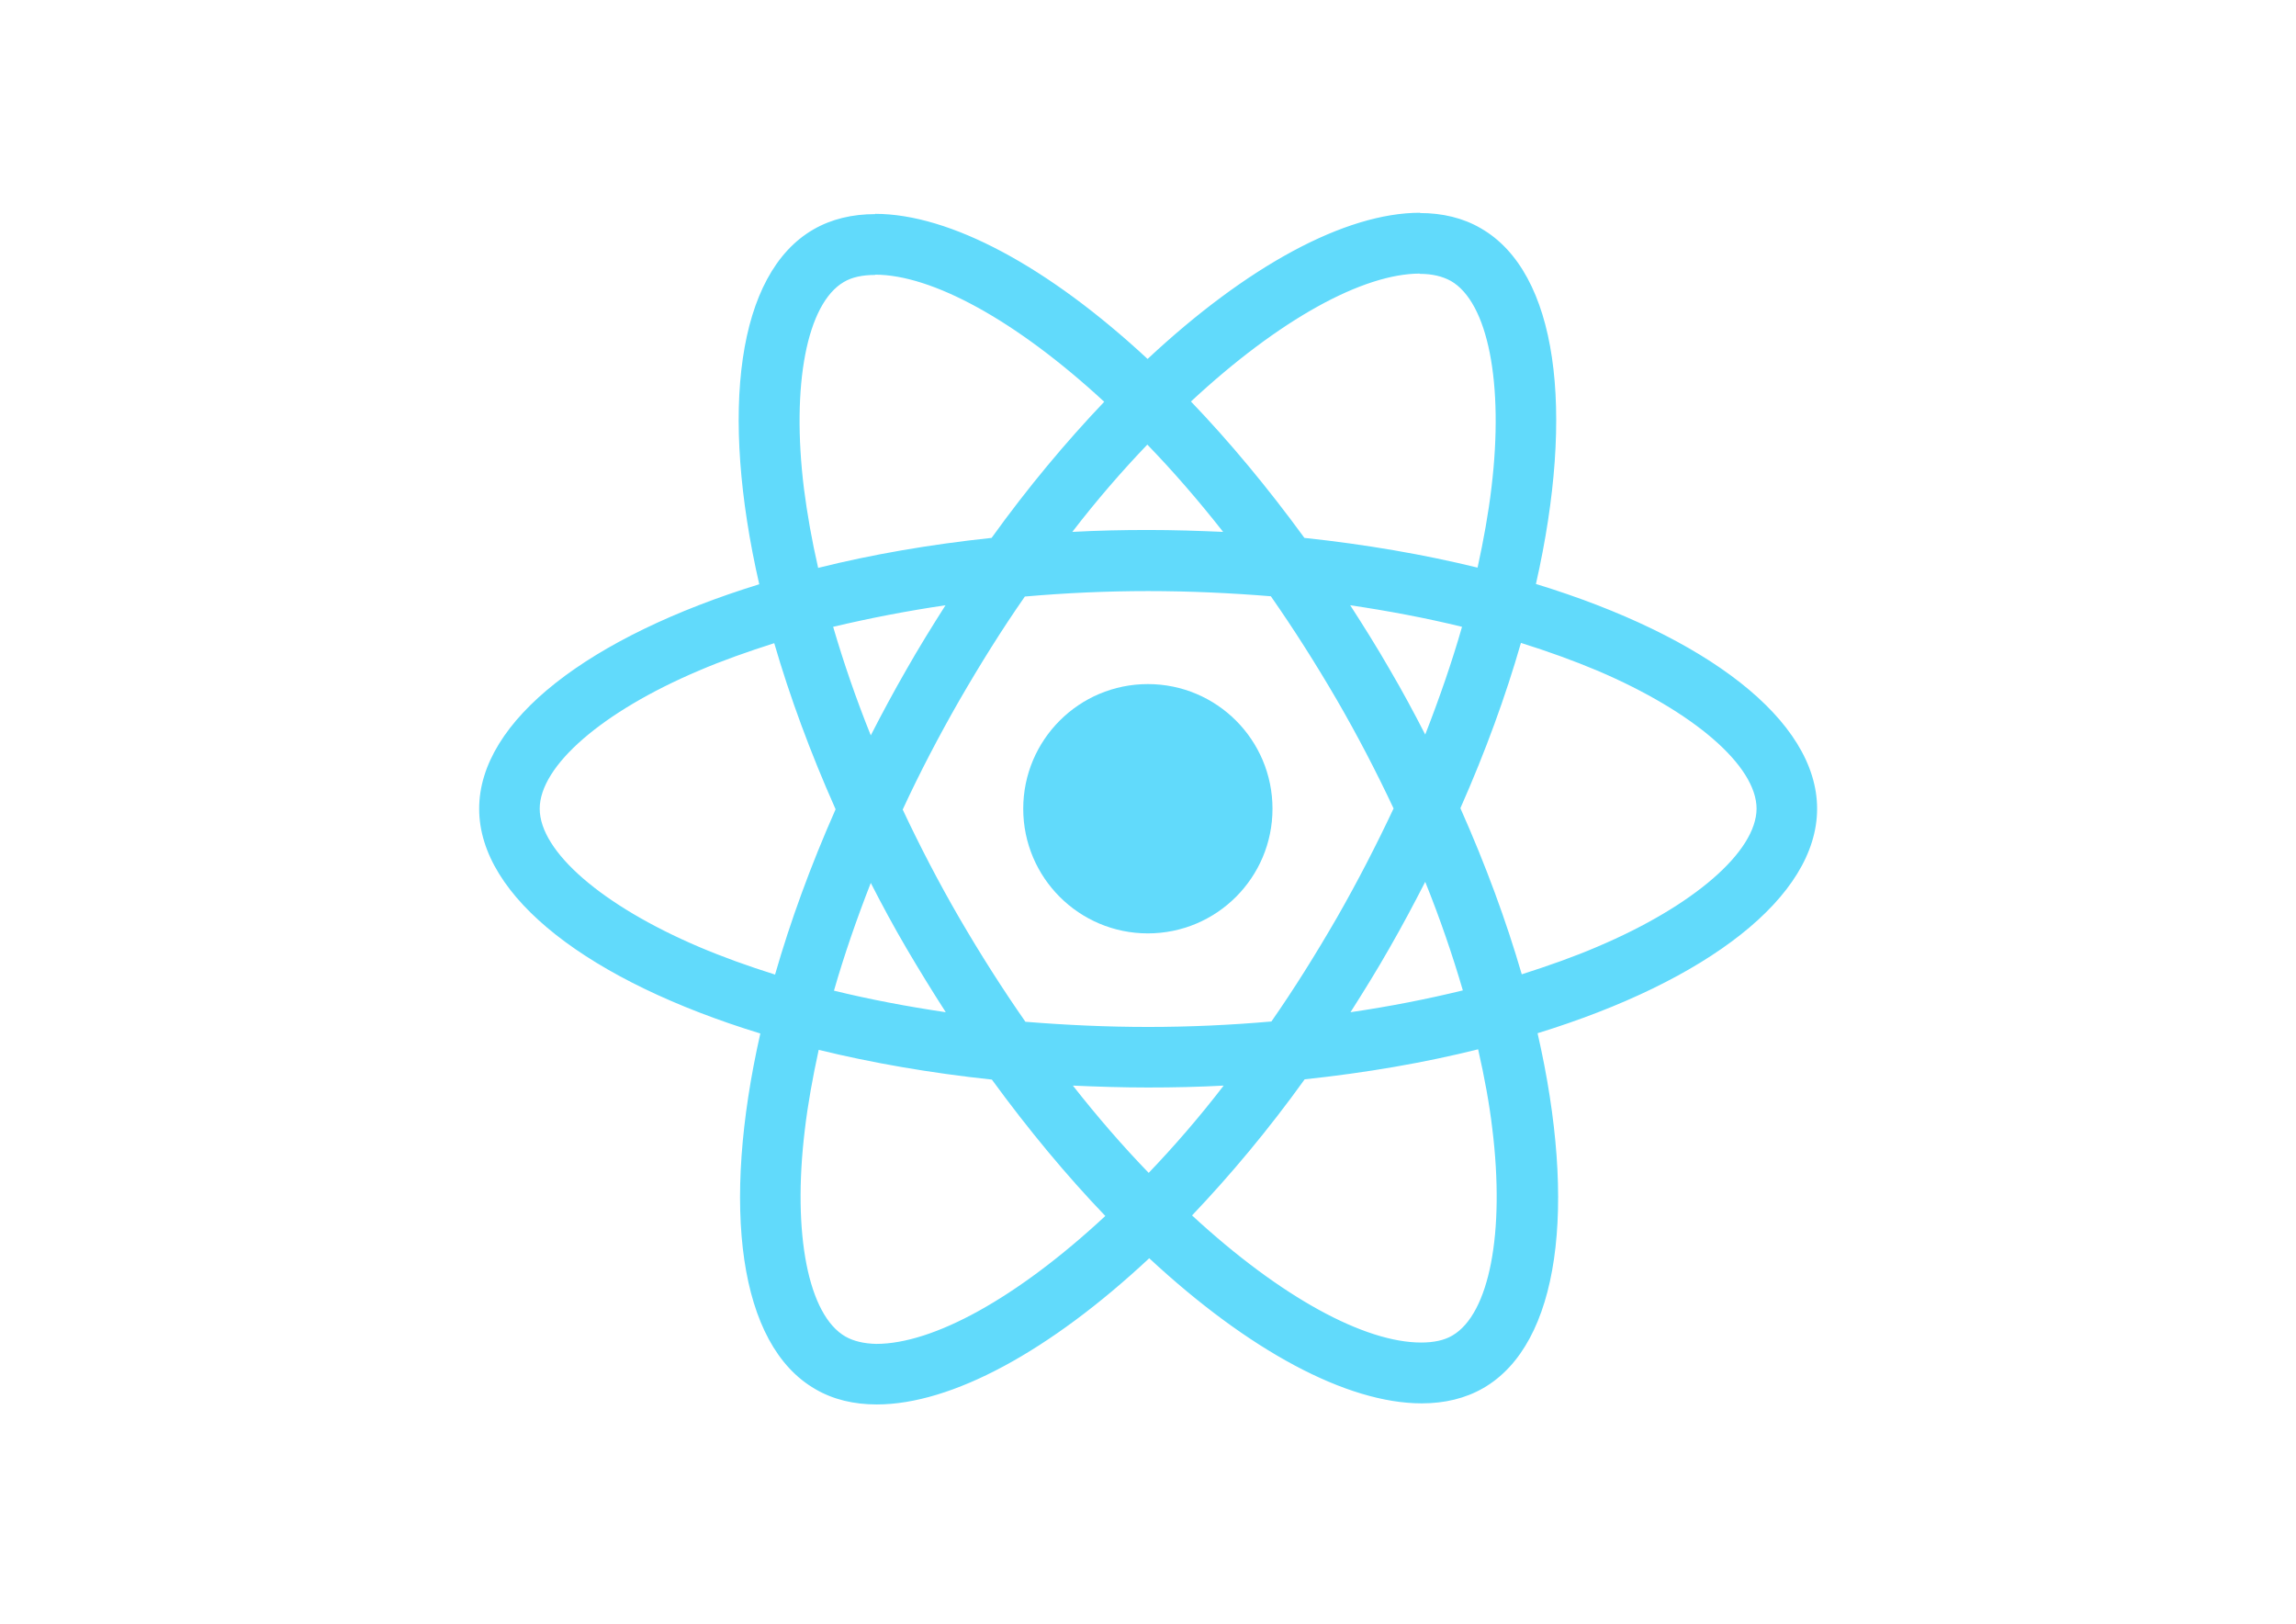
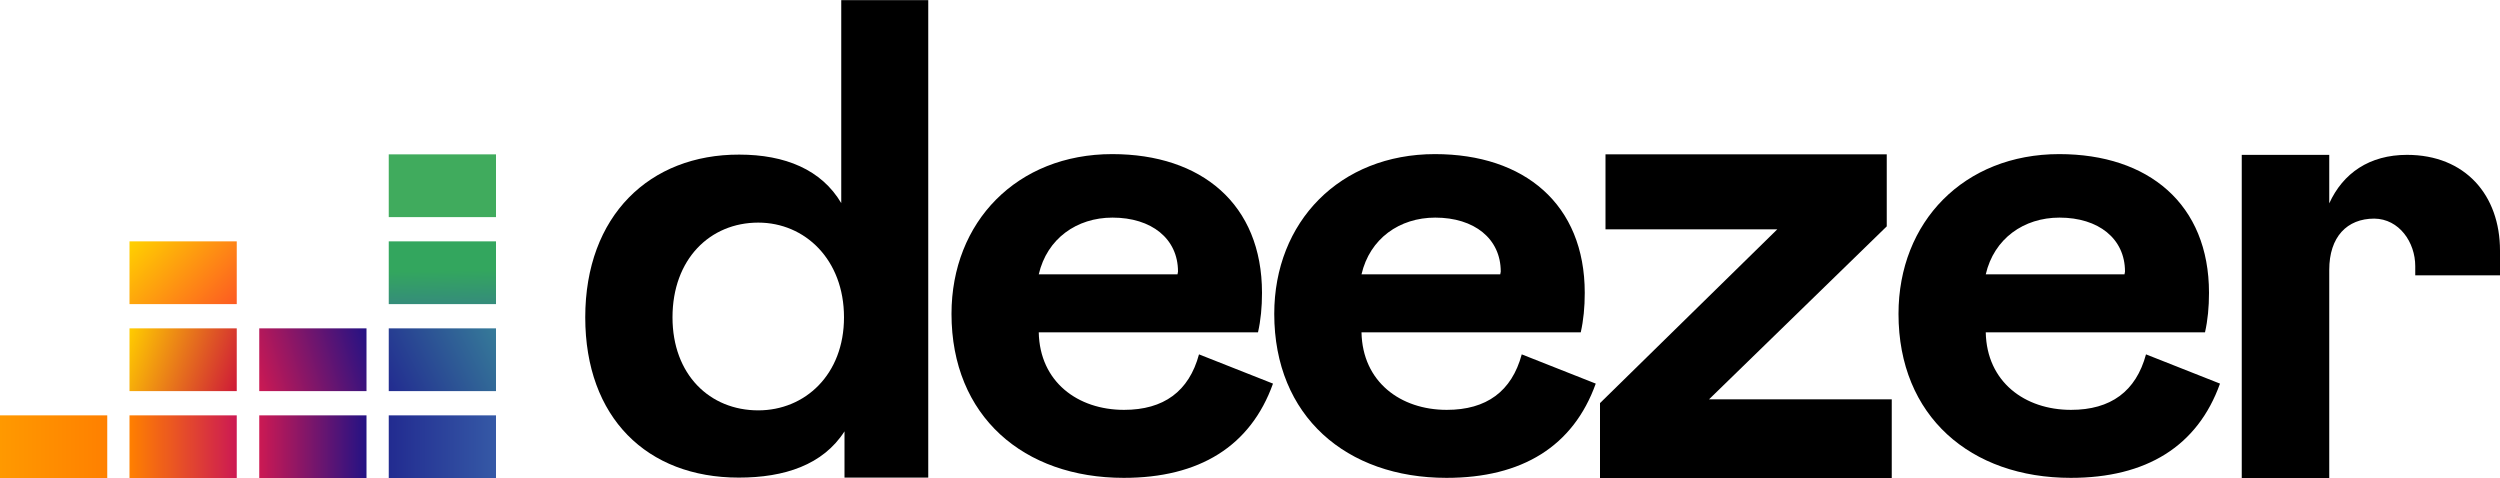
- <svg xmlns="http://www.w3.org/2000/svg" viewBox="0 0 841.9 595.3">
-   <g fill="#61DAFB">
-     <path d="M666.3 296.5c0-32.5-40.7-63.3-103.1-82.4 14.4-63.6 8-114.2-20.2-130.4-6.5-3.8-14.1-5.6-22.4-5.6v22.3c4.6 0 8.3.9 11.4 2.6 13.6 7.8 19.5 37.5 14.9 75.7-1.1 9.4-2.9 19.3-5.1 29.4-19.6-4.8-41-8.5-63.5-10.9-13.5-18.5-27.5-35.3-41.6-50 32.6-30.3 63.2-46.9 84-46.9V78c-27.5 0-63.5 19.6-99.9 53.6-36.4-33.8-72.4-53.2-99.9-53.2v22.3c20.7 0 51.4 16.5 84 46.6-14 14.7-28 31.4-41.3 49.9-22.6 2.4-44 6.1-63.6 11-2.3-10-4-19.7-5.2-29-4.7-38.2 1.1-67.9 14.6-75.8 3-1.8 6.9-2.6 11.5-2.6V78.5c-8.4 0-16 1.8-22.6 5.6-28.1 16.2-34.4 66.7-19.9 130.1-62.2 19.2-102.7 49.9-102.7 82.3 0 32.5 40.7 63.3 103.1 82.4-14.4 63.6-8 114.2 20.2 130.4 6.5 3.8 14.1 5.6 22.5 5.6 27.5 0 63.5-19.6 99.9-53.6 36.4 33.8 72.4 53.2 99.9 53.2 8.4 0 16-1.8 22.6-5.6 28.1-16.2 34.4-66.7 19.9-130.1 62-19.1 102.5-49.9 102.5-82.3zm-130.2-66.7c-3.7 12.9-8.3 26.2-13.5 39.5-4.1-8-8.4-16-13.1-24-4.6-8-9.5-15.8-14.4-23.4 14.2 2.1 27.9 4.7 41 7.9zm-45.8 106.5c-7.8 13.5-15.8 26.3-24.1 38.2-14.9 1.3-30 2-45.2 2-15.1 0-30.2-.7-45-1.9-8.3-11.9-16.4-24.6-24.2-38-7.6-13.1-14.5-26.4-20.8-39.8 6.2-13.4 13.2-26.8 20.7-39.9 7.8-13.5 15.8-26.3 24.1-38.2 14.9-1.3 30-2 45.2-2 15.1 0 30.2.7 45 1.9 8.3 11.9 16.4 24.6 24.2 38 7.6 13.1 14.5 26.4 20.8 39.8-6.3 13.4-13.2 26.8-20.7 39.9zm32.3-13c5.4 13.4 10 26.8 13.8 39.8-13.1 3.2-26.9 5.9-41.2 8 4.9-7.7 9.8-15.6 14.4-23.7 4.6-8 8.9-16.1 13-24.1zM421.2 430c-9.3-9.6-18.6-20.3-27.8-32 9 .4 18.2.7 27.5.7 9.4 0 18.7-.2 27.8-.7-9 11.7-18.3 22.4-27.5 32zm-74.4-58.9c-14.2-2.1-27.9-4.7-41-7.9 3.7-12.9 8.3-26.2 13.5-39.5 4.1 8 8.4 16 13.1 24 4.7 8 9.5 15.8 14.4 23.4zM420.7 163c9.3 9.6 18.6 20.3 27.8 32-9-.4-18.2-.7-27.5-.7-9.4 0-18.7.2-27.8.7 9-11.7 18.3-22.4 27.5-32zm-74 58.9c-4.9 7.7-9.8 15.6-14.4 23.7-4.6 8-8.9 16-13 24-5.4-13.4-10-26.8-13.8-39.8 13.1-3.1 26.9-5.8 41.2-7.9zm-90.5 125.2c-35.4-15.1-58.3-34.9-58.3-50.6 0-15.7 22.9-35.6 58.3-50.6 8.6-3.7 18-7 27.7-10.1 5.7 19.6 13.2 40 22.5 60.9-9.2 20.8-16.6 41.1-22.2 60.6-9.9-3.1-19.3-6.5-28-10.2zM310 490c-13.6-7.8-19.5-37.5-14.9-75.7 1.1-9.4 2.9-19.3 5.1-29.4 19.6 4.8 41 8.5 63.5 10.9 13.5 18.5 27.5 35.3 41.6 50-32.6 30.3-63.2 46.9-84 46.9-4.5-.1-8.3-1-11.3-2.7zm237.2-76.2c4.7 38.2-1.1 67.9-14.6 75.8-3 1.8-6.9 2.6-11.5 2.6-20.7 0-51.4-16.5-84-46.6 14-14.7 28-31.4 41.3-49.9 22.6-2.4 44-6.1 63.6-11 2.3 10.1 4.1 19.8 5.2 29.1zm38.5-66.7c-8.6 3.7-18 7-27.7 10.1-5.7-19.6-13.2-40-22.5-60.9 9.2-20.8 16.6-41.1 22.2-60.6 9.9 3.1 19.3 6.5 28.1 10.2 35.4 15.1 58.3 34.9 58.3 50.6-.1 15.7-23 35.6-58.4 50.6zM320.8 78.4z" />
-     <circle cx="420.9" cy="296.5" r="45.7" />
-     <path d="M520.5 78.1z" />
+ <svg xmlns="http://www.w3.org/2000/svg" version="1.1" id="Calque_1" x="0px" y="0px" viewBox="0 0 1000 191.2" style="enable-background:new 0 0 1000 191.2;" xml:space="preserve">
+   <style type="text/css">
+ 	.st0{fill-rule:evenodd;clip-rule:evenodd;fill:#40AB5D;}
+ 	.st1{fill-rule:evenodd;clip-rule:evenodd;fill:url(#rect8192_1_);}
+ 	.st2{fill-rule:evenodd;clip-rule:evenodd;fill:url(#rect8199_1_);}
+ 	.st3{fill-rule:evenodd;clip-rule:evenodd;fill:url(#rect8206_1_);}
+ 	.st4{fill-rule:evenodd;clip-rule:evenodd;fill:url(#rect8213_1_);}
+ 	.st5{fill-rule:evenodd;clip-rule:evenodd;fill:url(#rect8220_1_);}
+ 	.st6{fill-rule:evenodd;clip-rule:evenodd;fill:url(#rect8227_1_);}
+ 	.st7{fill-rule:evenodd;clip-rule:evenodd;fill:url(#rect8234_1_);}
+ 	.st8{fill-rule:evenodd;clip-rule:evenodd;fill:url(#rect8241_1_);}
+ 	.st9{fill-rule:evenodd;clip-rule:evenodd;fill:url(#rect8248_1_);}
+ </style>
+   <g id="g8252" transform="translate(0,86.84382)">
+     <path id="path8175" d="M234.1,40.1c0,40.1,24.7,64.1,61.4,64.1c18.3,0,33.7-5.1,42.3-18.5v18.5   h33.5V-86.8h-34.8v81.2c-7.9-13.4-22.5-19.4-40.8-19.4C259.9-25.1,234.1-0.6,234.1,40.1L234.1,40.1z M337.6,40.1   c0,22.9-15.6,37.2-34.3,37.2c-19.4,0-34.3-14.3-34.3-37.2c0-23.3,15-37.9,34.3-37.9C322,2.2,337.6,17,337.6,40.1z" />
+     <path id="path8177" d="M479.6,54.9c-4,14.8-14.1,22.2-30,22.2c-18.5,0-33.7-11.2-34.1-31h87.7   c1.1-4.9,1.6-10.1,1.6-15.8c0-35.5-24.2-55.5-59.9-55.5c-38.1,0-64.3,27.1-64.3,63.9c0,41,28.9,65.6,68.9,65.6   c30.2,0,50.7-12.6,59.7-37.7L479.6,54.9z M415.5,22.9C418.8,8.6,430.7,0.2,445,0.2c15.6,0,26.2,8.4,26.2,21.6l-0.2,1.1H415.5z" />
+     <path id="path8179" d="M608.7,54.9c-4,14.8-14.1,22.2-30,22.2c-18.5,0-33.7-11.2-34.1-31h87.7   c1.1-4.9,1.6-10.1,1.6-15.8c0-35.5-24.2-55.5-59.9-55.5c-38.1,0-64.3,27.1-64.3,63.9c0,41,28.9,65.6,68.9,65.6   c30.2,0,50.7-12.6,59.7-37.7L608.7,54.9z M544.6,22.9c3.3-14.3,15.2-22.7,29.5-22.7c15.6,0,26.2,8.4,26.2,21.6l-0.2,1.1H544.6z" />
+     <path id="path8181" d="M756.7,104.4V72.9h-73.1l71.1-69.2v-28.8H642.2v30h68.7L640,74.4v30H756.7   z" />
+     <path id="path8183" d="M858.4,54.9c-4,14.8-14.1,22.2-30,22.2c-18.5,0-33.7-11.2-34.1-31H882   c1.1-4.9,1.6-10.1,1.6-15.8c0-35.5-24.2-55.5-59.9-55.5c-38.1,0-64.3,27.1-64.3,63.9c0,41,28.9,65.6,68.9,65.6   c30.2,0,50.7-12.6,59.7-37.7L858.4,54.9z M794.3,22.9c3.3-14.3,15.2-22.7,29.5-22.7c15.6,0,26.2,8.4,26.2,21.6l-0.2,1.1H794.3z" />
+     <rect id="rect8185" x="155.5" y="-25.1" class="st0" width="42.9" height="25.1" />
+     <linearGradient id="rect8192_1_" gradientUnits="userSpaceOnUse" x1="-111.722" y1="241.804" x2="-111.943" y2="255.826" gradientTransform="matrix(1.8318 0 0 -1.8318 381.8134 477.9528)">
+       <stop offset="0" style="stop-color:#358C7B" />
+       <stop offset="0.526" style="stop-color:#33A65E" />
+     </linearGradient>
+     <rect id="rect8192" x="155.5" y="9.7" class="st1" width="42.9" height="25.1" />
+     <linearGradient id="rect8199_1_" gradientUnits="userSpaceOnUse" x1="-123.891" y1="223.628" x2="-99.772" y2="235.917" gradientTransform="matrix(1.8318 0 0 -1.8318 381.8134 477.9528)">
+       <stop offset="0" style="stop-color:#222B90" />
+       <stop offset="1" style="stop-color:#367B99" />
+     </linearGradient>
+     <rect id="rect8199" x="155.5" y="44.5" class="st2" width="42.9" height="25.1" />
+     <linearGradient id="rect8206_1_" gradientUnits="userSpaceOnUse" x1="-208.432" y1="210.773" x2="-185.032" y2="210.773" gradientTransform="matrix(1.8318 0 0 -1.8318 381.8134 477.9528)">
+       <stop offset="0" style="stop-color:#FF9900" />
+       <stop offset="1" style="stop-color:#FF8000" />
+     </linearGradient>
+     <rect id="rect8206" x="0" y="79.3" class="st3" width="42.9" height="25.1" />
+     <linearGradient id="rect8213_1_" gradientUnits="userSpaceOnUse" x1="-180.132" y1="210.773" x2="-156.732" y2="210.773" gradientTransform="matrix(1.8318 0 0 -1.8318 381.8134 477.9528)">
+       <stop offset="0" style="stop-color:#FF8000" />
+       <stop offset="1" style="stop-color:#CC1953" />
+     </linearGradient>
+     <rect id="rect8213" x="51.8" y="79.3" class="st4" width="42.9" height="25.1" />
+     <linearGradient id="rect8220_1_" gradientUnits="userSpaceOnUse" x1="-151.832" y1="210.773" x2="-128.432" y2="210.773" gradientTransform="matrix(1.8318 0 0 -1.8318 381.8134 477.9528)">
+       <stop offset="0" style="stop-color:#CC1953" />
+       <stop offset="1" style="stop-color:#241284" />
+     </linearGradient>
+     <rect id="rect8220" x="103.7" y="79.3" class="st5" width="42.9" height="25.1" />
+     <linearGradient id="rect8227_1_" gradientUnits="userSpaceOnUse" x1="-123.56" y1="210.773" x2="-100.16" y2="210.773" gradientTransform="matrix(1.8318 0 0 -1.8318 381.8134 477.9528)">
+       <stop offset="0" style="stop-color:#222B90" />
+       <stop offset="1" style="stop-color:#3559A6" />
+     </linearGradient>
+     <rect id="rect8227" x="155.5" y="79.3" class="st6" width="42.9" height="25.1" />
+     <linearGradient id="rect8234_1_" gradientUnits="userSpaceOnUse" x1="-152.756" y1="226.081" x2="-127.508" y2="233.464" gradientTransform="matrix(1.8318 0 0 -1.8318 381.8134 477.9528)">
+       <stop offset="0" style="stop-color:#CC1953" />
+       <stop offset="1" style="stop-color:#241284" />
+     </linearGradient>
+     <rect id="rect8234" x="103.7" y="44.5" class="st7" width="42.9" height="25.1" />
+     <linearGradient id="rect8241_1_" gradientUnits="userSpaceOnUse" x1="-180.965" y1="234.334" x2="-155.899" y2="225.211" gradientTransform="matrix(1.8318 0 0 -1.8318 381.8134 477.9528)">
+       <stop offset="2.669841e-03" style="stop-color:#FFCC00" />
+       <stop offset="1" style="stop-color:#CE1938" />
+     </linearGradient>
+     <rect id="rect8241" x="51.8" y="44.5" class="st8" width="42.9" height="25.1" />
+     <linearGradient id="rect8248_1_" gradientUnits="userSpaceOnUse" x1="-178.165" y1="257.754" x2="-158.699" y2="239.791" gradientTransform="matrix(1.8318 0 0 -1.8318 381.8134 477.9528)">
+       <stop offset="2.669841e-03" style="stop-color:#FFD100" />
+       <stop offset="1" style="stop-color:#FD5A22" />
+     </linearGradient>
+     <rect id="rect8248" x="51.8" y="9.7" class="st9" width="42.9" height="25.1" />
+     <path id="path8250" d="M966.1,19.6c0,1.3,0,3.7,0,3.7h33.9c0,0,0-6.4,0-9.9   c0-22.2-13.9-38.3-37.2-38.3c-15,0-25.6,7.3-31.1,19.4v-19.4h-35v129.3h35V21.1c0-13.2,7.1-20.5,18-20.5   C959.7,0.7,966.1,10.1,966.1,19.6z" />
  </g>
</svg>
